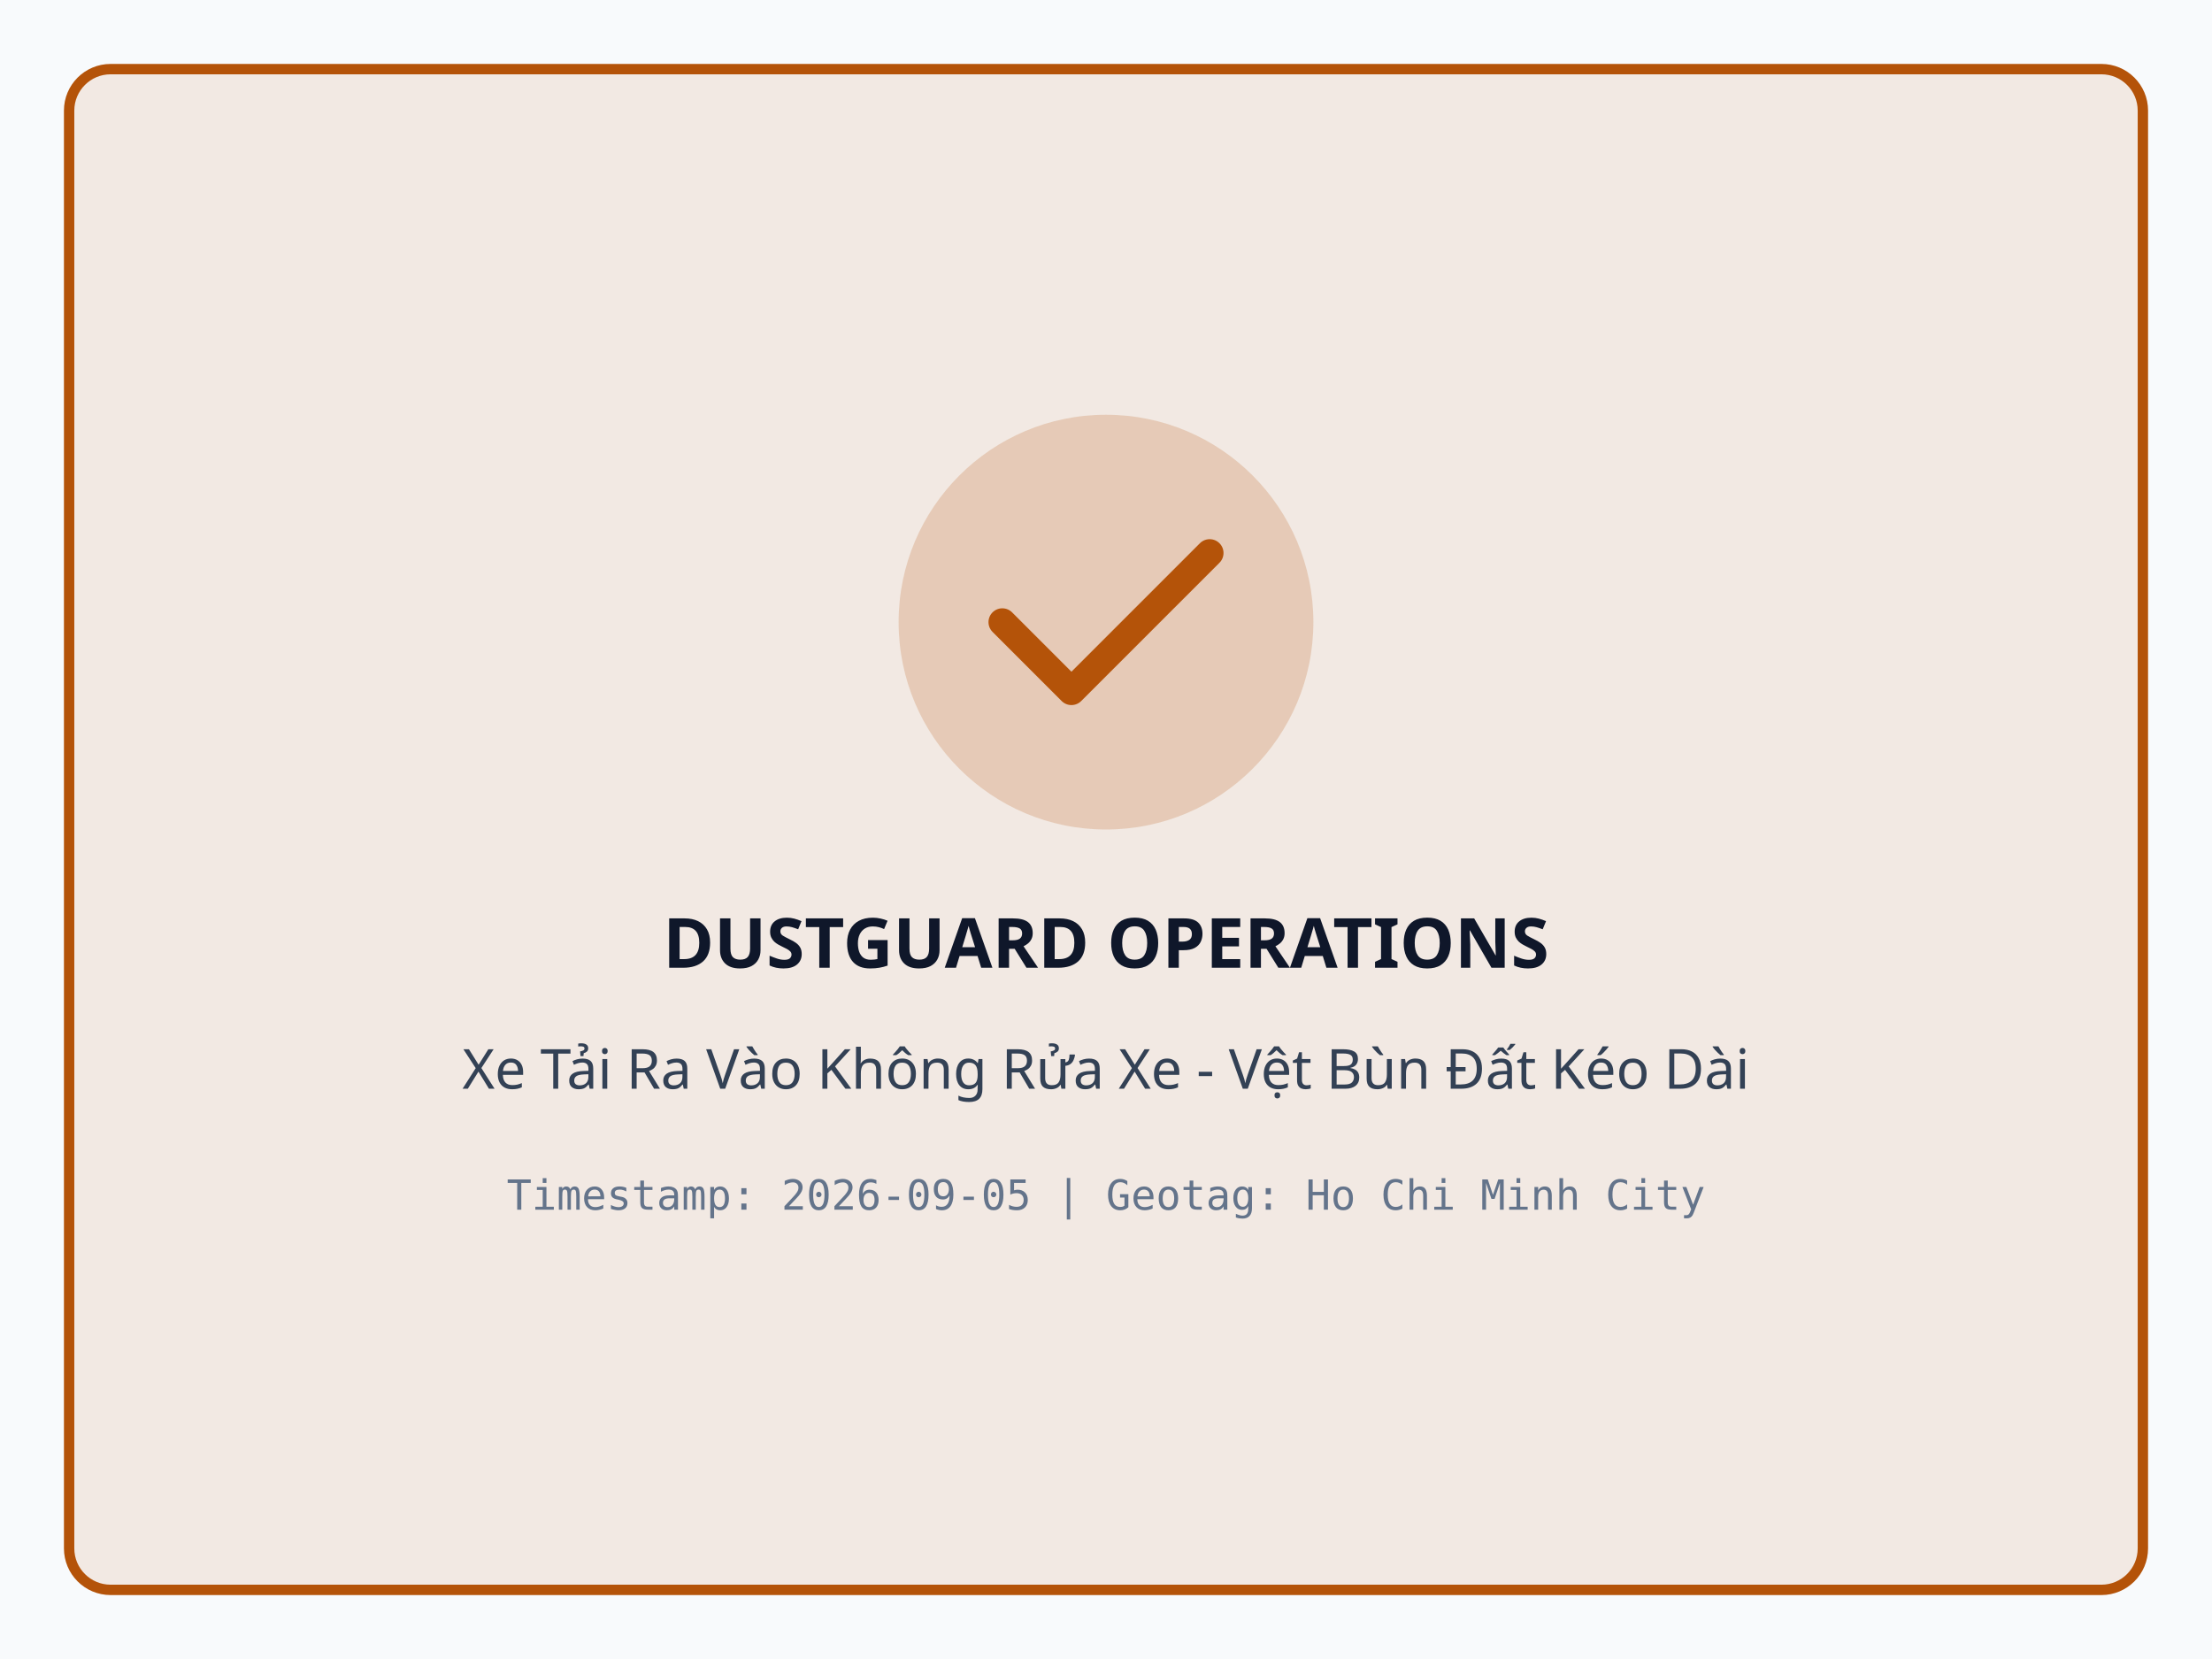
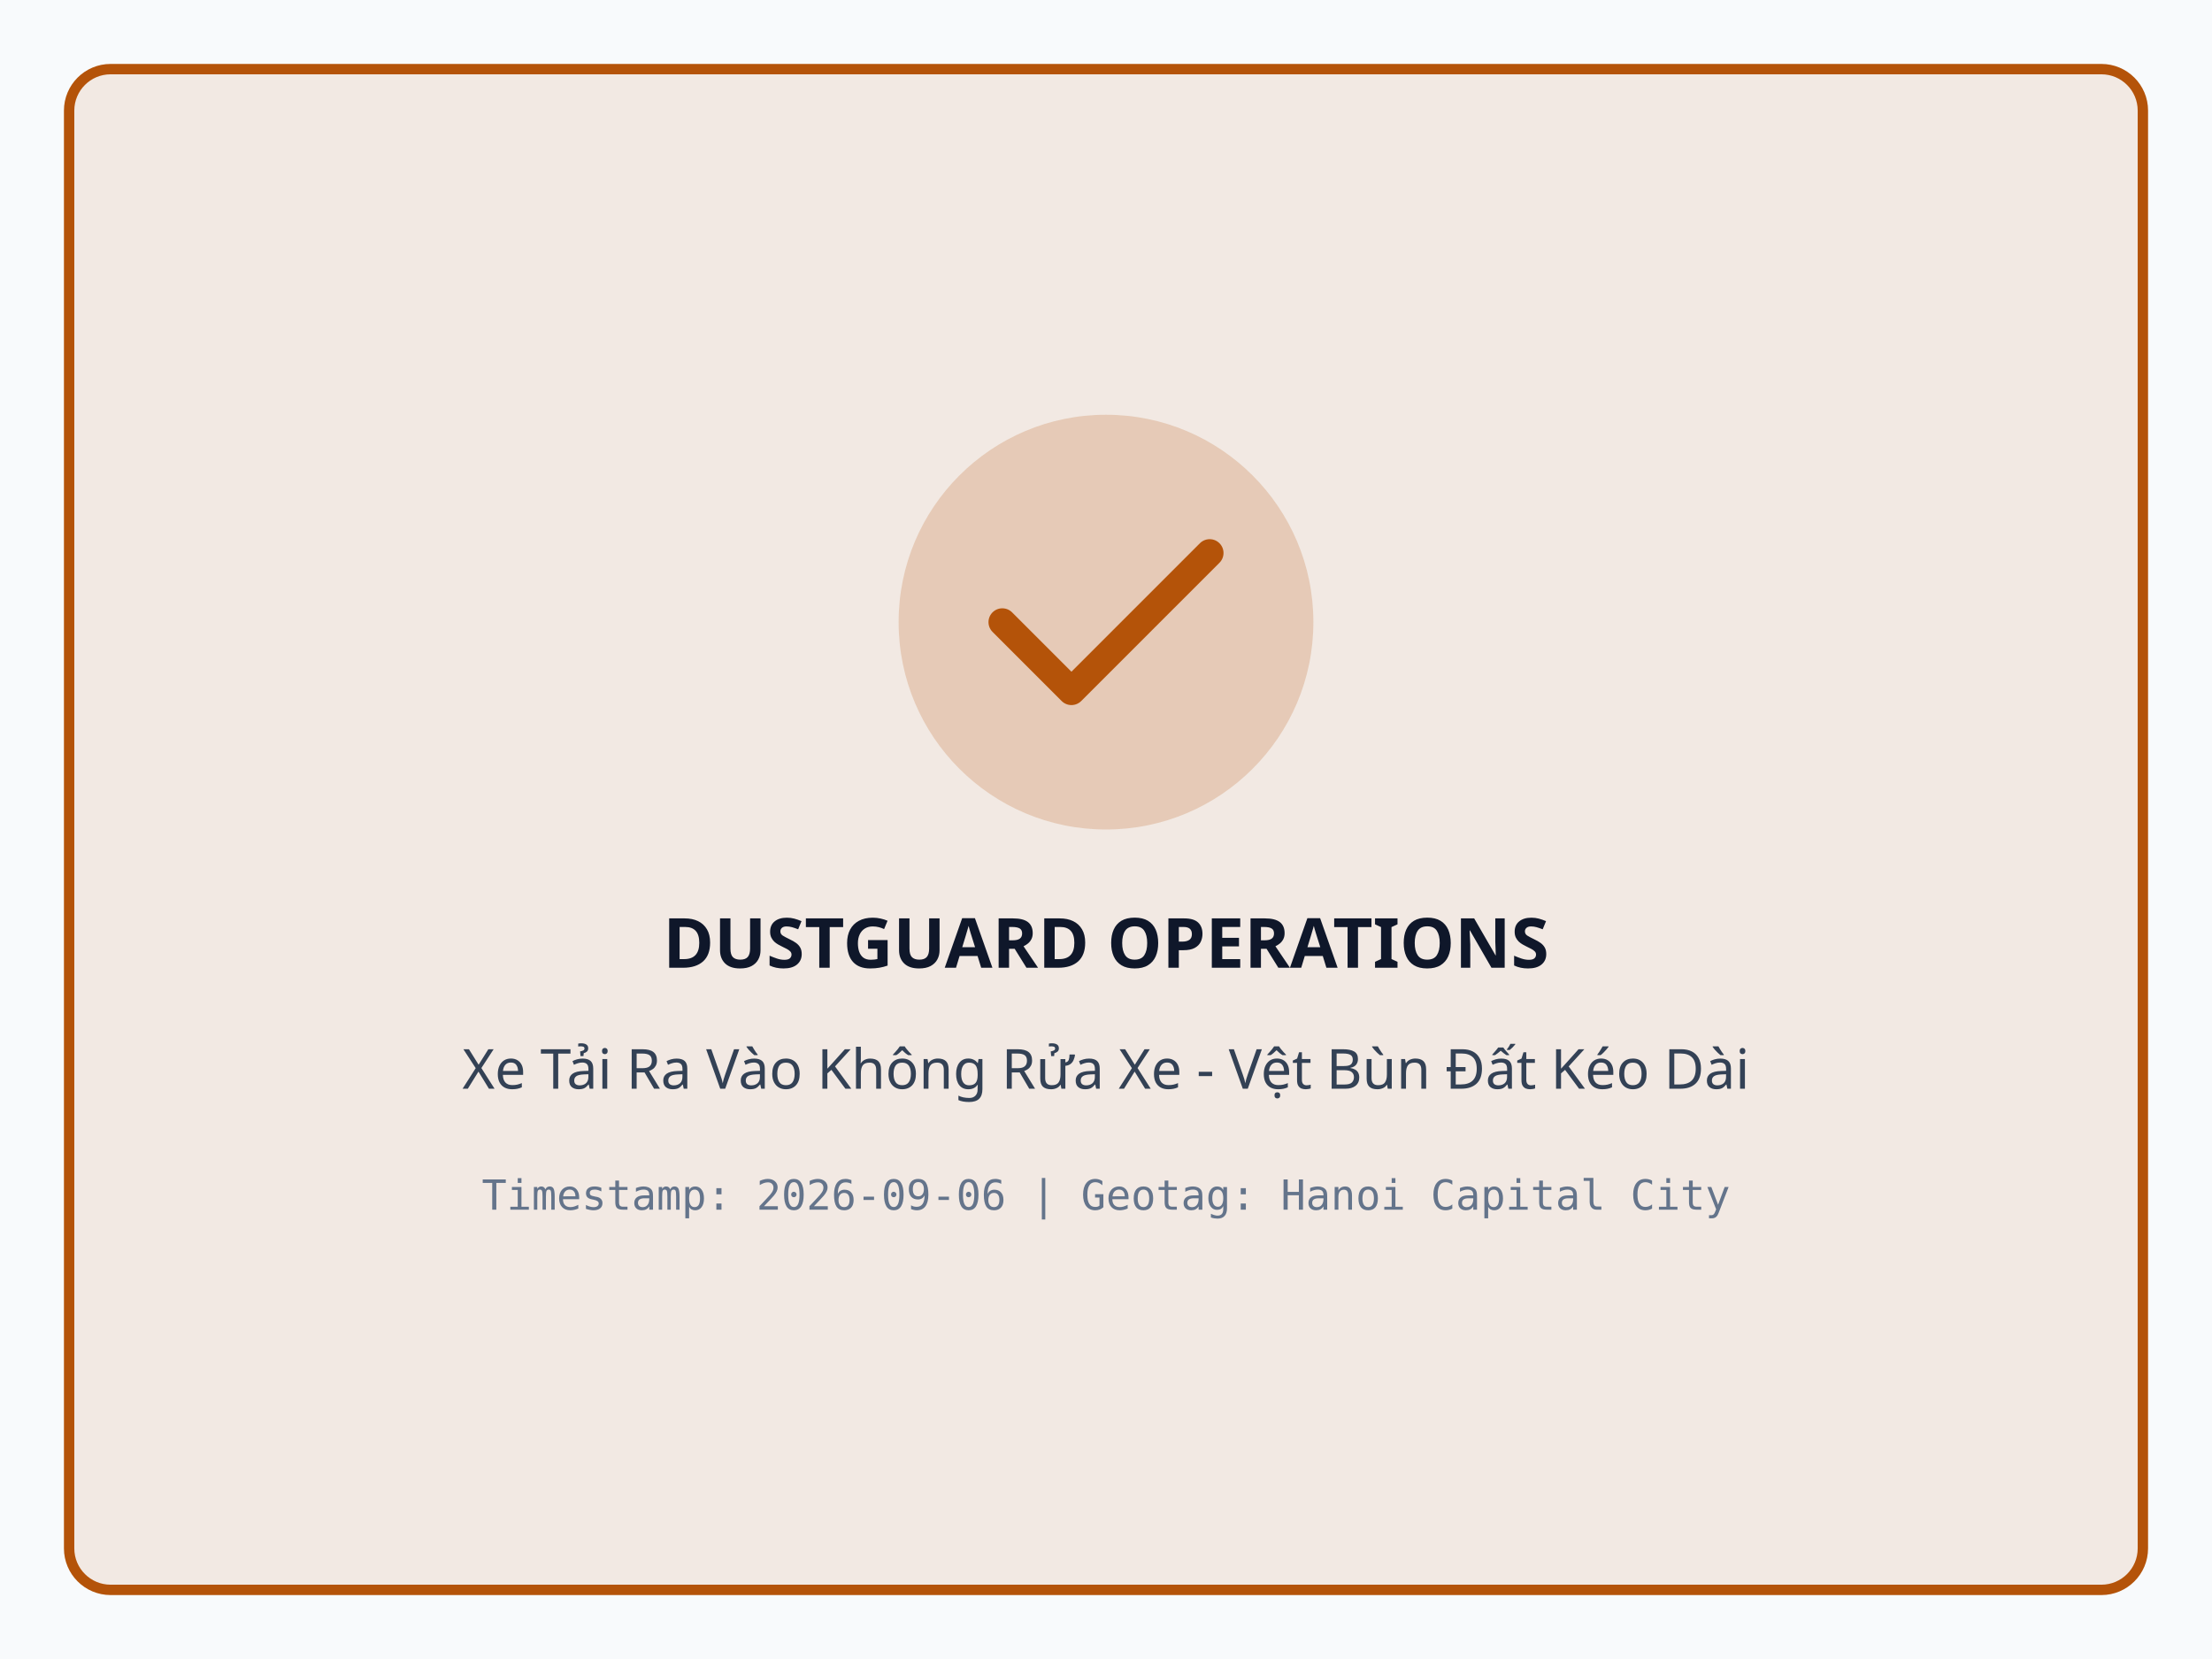
<svg xmlns="http://www.w3.org/2000/svg" width="640" height="480" viewBox="0 0 640 480">
  <rect width="640" height="480" fill="#f8fafc" />
  <rect x="20" y="20" width="600" height="440" rx="12" fill="#b45309" fill-opacity="0.1" stroke="#b45309" stroke-width="3" />
  <circle cx="320" cy="180" r="60" fill="#b45309" fill-opacity="0.2" />
  <path d="M290 180 L310 200 L350 160" stroke="#b45309" stroke-width="8" stroke-linecap="round" stroke-linejoin="round" fill="none" />
  <text x="320" y="280" font-family="sans-serif" font-size="20" font-weight="bold" fill="#0f172a" text-anchor="middle">DUSTGUARD OPERATIONS</text>
  <text x="320" y="315" font-family="sans-serif" font-size="16" fill="#334155" text-anchor="middle">Xe Tải Ra Vào Không Rửa Xe - Vệt Bùn Đất Kéo Dài</text>
-   <text x="320" y="350" font-family="monospace" font-size="12" fill="#64748b" text-anchor="middle">Timestamp: 2026-09-05 | Geotag: Ho Chi Minh City</text>
+   <text x="320" y="350" font-family="monospace" font-size="12" fill="#64748b" text-anchor="middle">Timestamp: 2026-09-06 | Geotag: Hanoi Capital City</text>
</svg>
